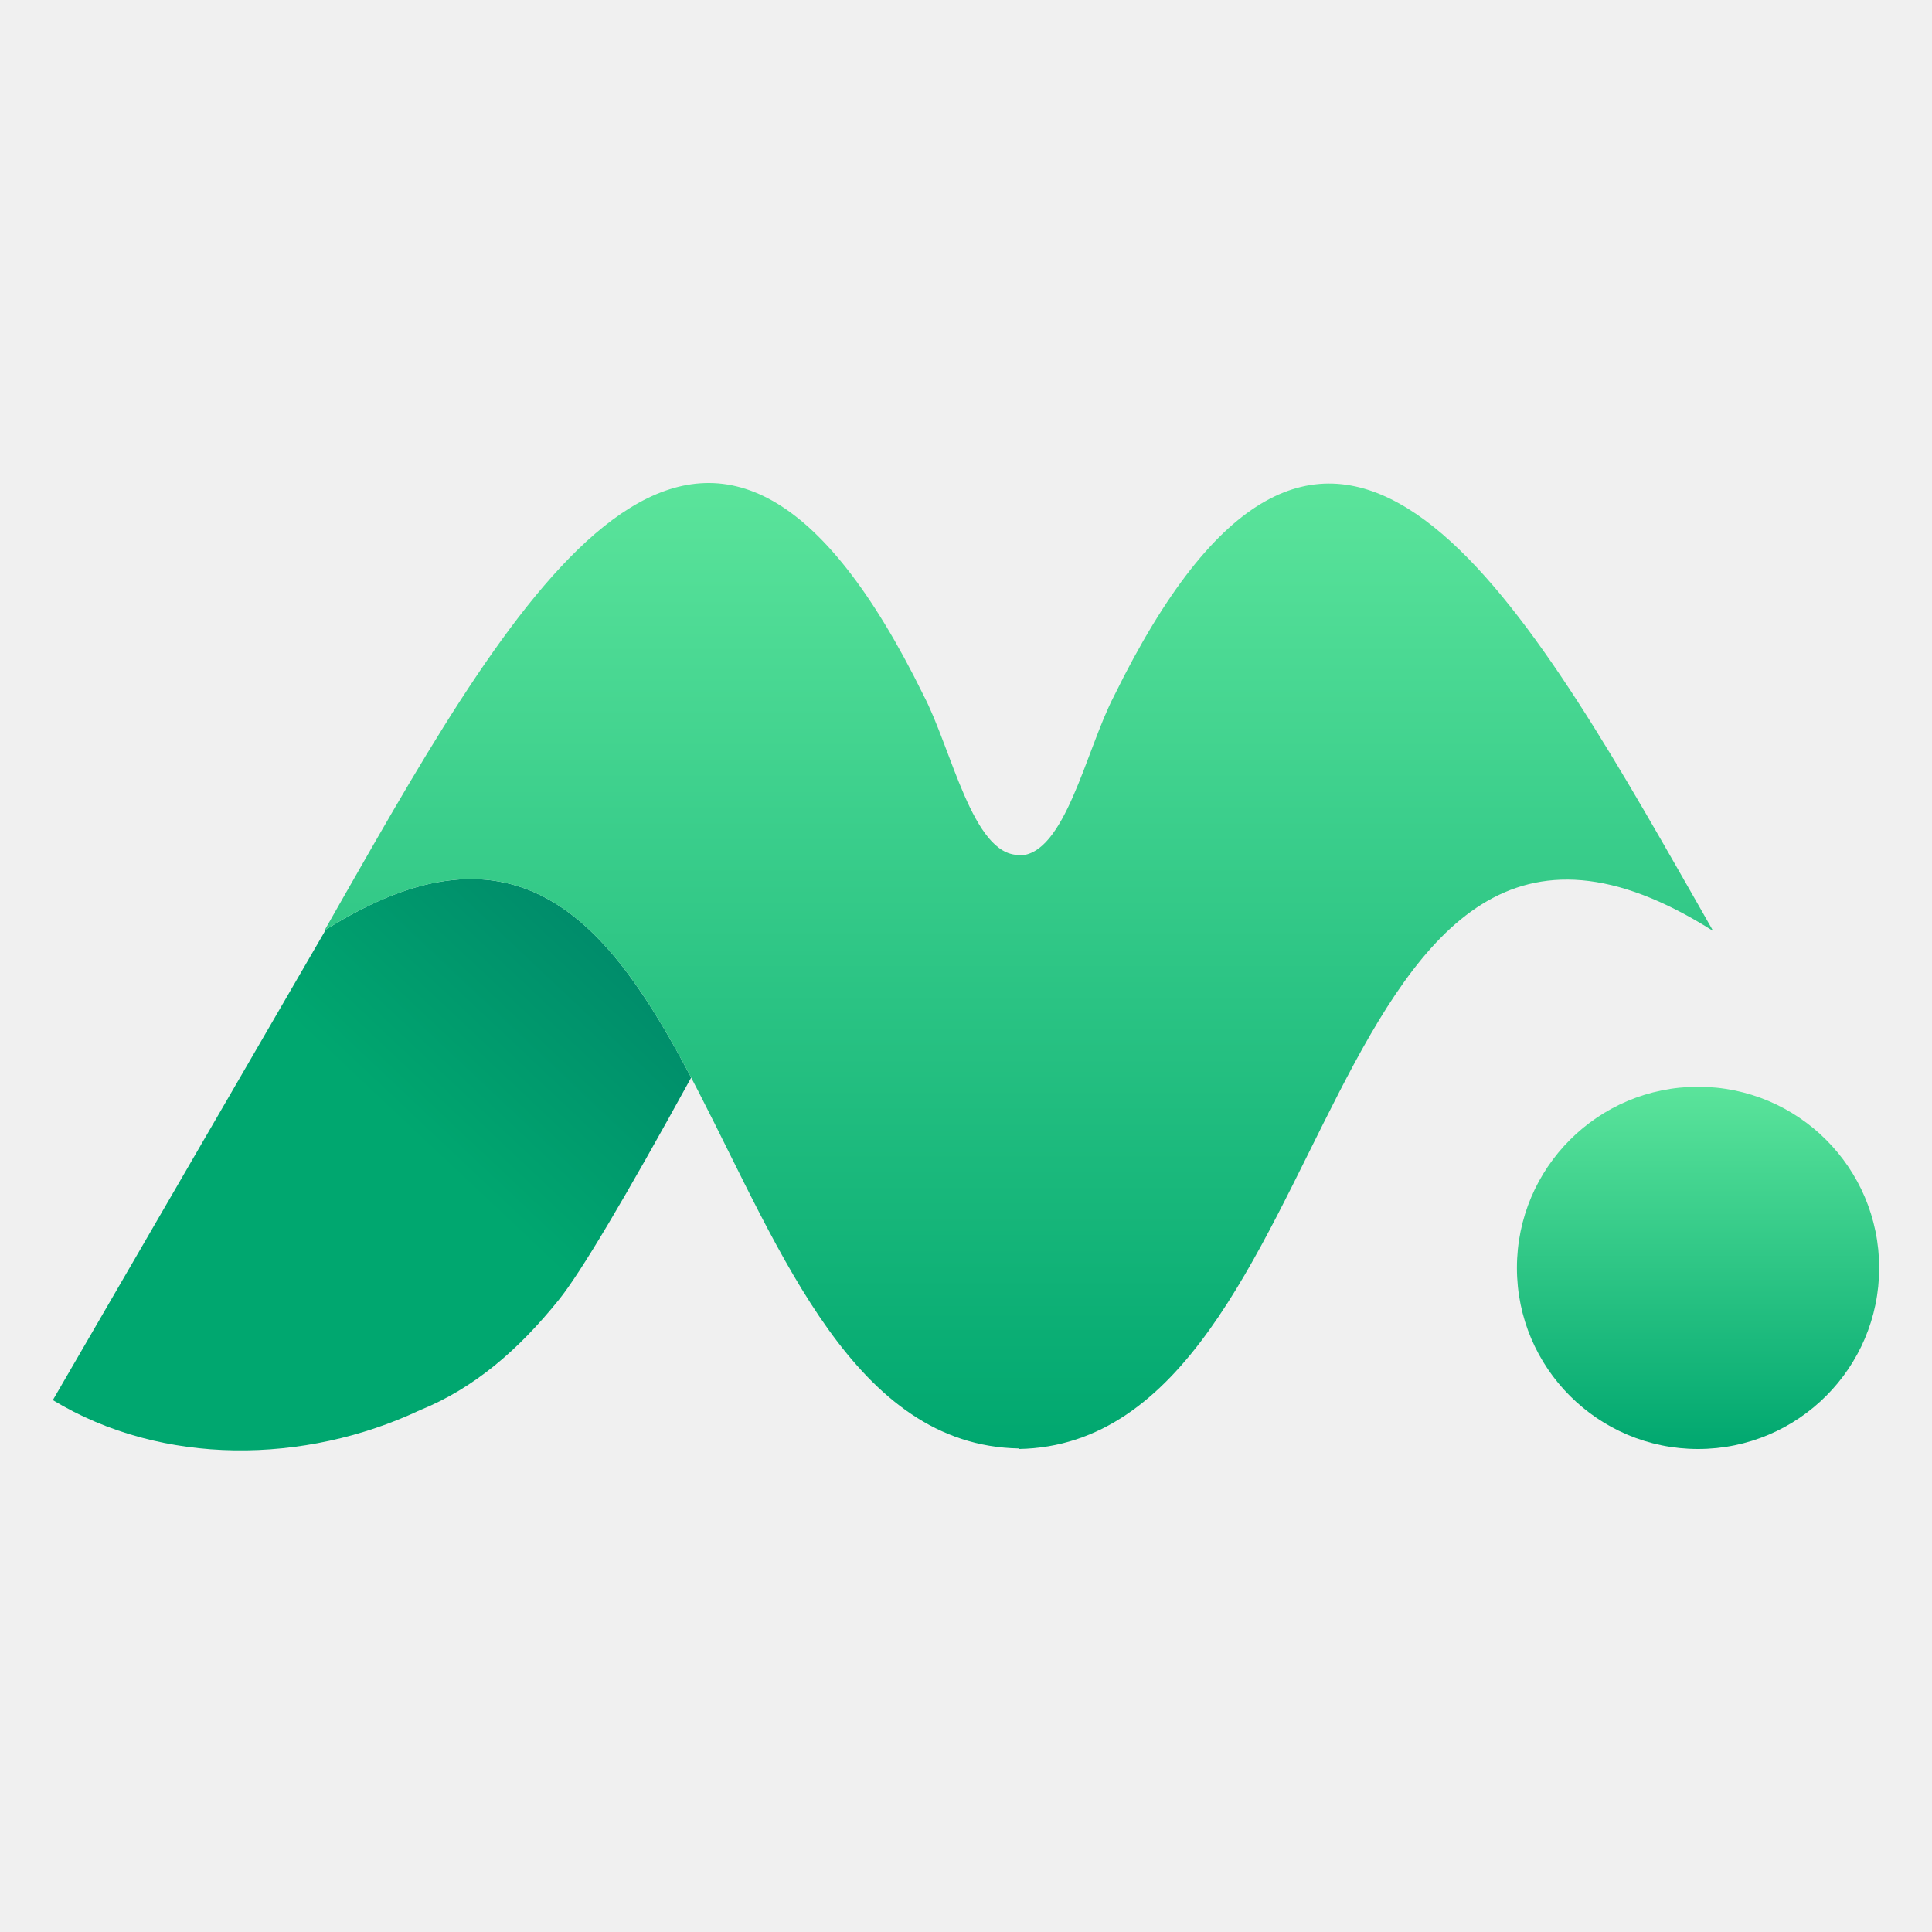
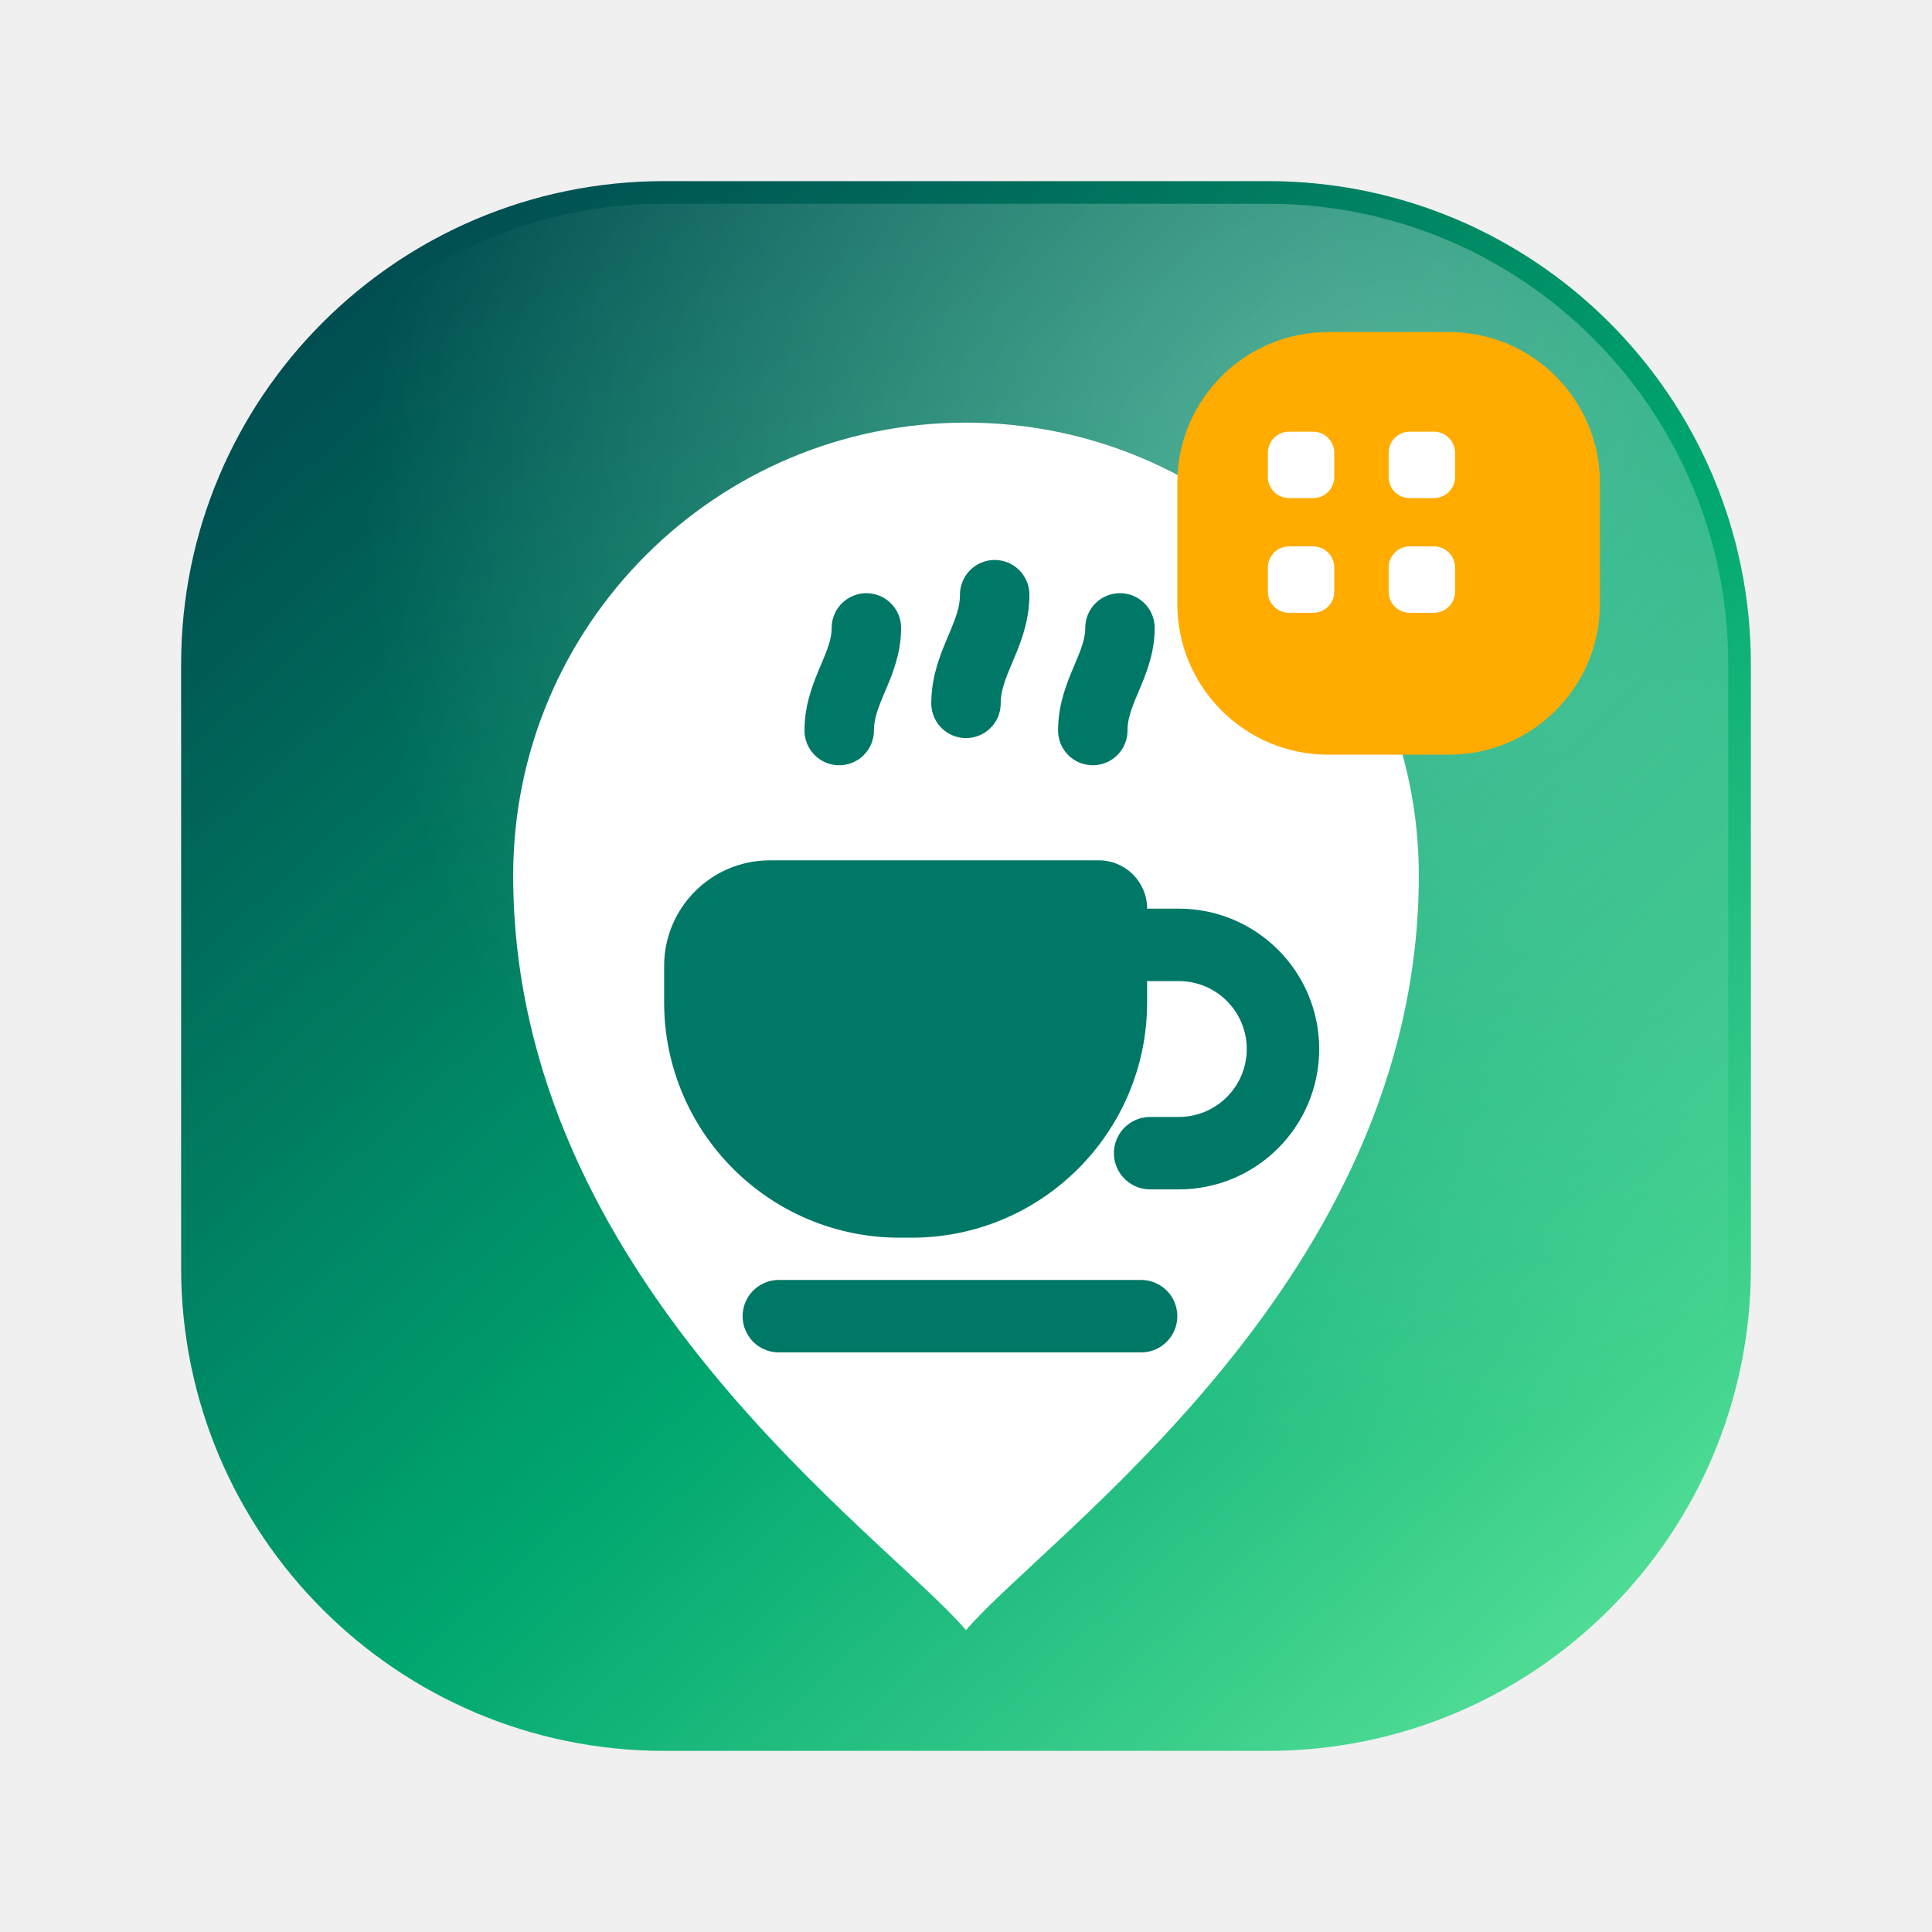
- <svg xmlns="http://www.w3.org/2000/svg" width="512" height="512" viewBox="0 0 512 512" fill="none">
+ <svg xmlns="http://www.w3.org/2000/svg" width="64" height="64" viewBox="0 0 64 64" fill="none">
  <defs>
-     <linearGradient id="logo-gradient-1" x1="152" y1="167.79" x2="65.523" y2="259.624" gradientUnits="userSpaceOnUse">
-       <stop stop-color="#007867" />
-       <stop offset="1" stop-color="#00A76F" />
+     <linearGradient id="admin-gradient" x1="10" y1="10" x2="54" y2="58" gradientUnits="userSpaceOnUse">
+       <stop stop-color="#004B50" />
+       <stop offset="0.55" stop-color="#00A76F" />
+       <stop offset="1" stop-color="#5BE49B" />
    </linearGradient>
-     <linearGradient id="logo-gradient-2" x1="86" y1="128" x2="86" y2="384" gradientUnits="userSpaceOnUse">
-       <stop stop-color="#5BE49B" />
-       <stop offset="1" stop-color="#00A76F" />
-     </linearGradient>
-     <linearGradient id="logo-gradient-3" x1="402" y1="288" x2="402" y2="384" gradientUnits="userSpaceOnUse">
-       <stop stop-color="#5BE49B" />
-       <stop offset="1" stop-color="#00A76F" />
-     </linearGradient>
+     <radialGradient id="admin-glow" cx="0" cy="0" r="1" gradientUnits="userSpaceOnUse" gradientTransform="translate(45 15) rotate(130) scale(34 32)">
+       <stop stop-color="#FFFFFF" stop-opacity="0.34" />
+       <stop offset="1" stop-color="#FFFFFF" stop-opacity="0" />
+     </radialGradient>
  </defs>
-   <path fill="url(#logo-gradient-1)" d="M86.352 246.358C137.511 214.183 161.836 245.017 183.168 285.573C165.515 317.716 153.837 337.331 148.132 344.418C137.373 357.788 125.636 367.911 111.202 373.752C80.856 388.014 43.132 388.681 14 371.048L86.352 246.358Z" />
-   <path fill="url(#logo-gradient-2)" fill-rule="evenodd" clip-rule="evenodd" d="M444.31 229.726C398.04 148.77 350.21 72.498 295.267 184.382C287.751 198.766 282.272 226.719 270 226.719V226.577C257.728 226.577 252.251 198.624 244.735 184.24C189.79 72.356 141.96 148.628 95.689 229.584C92.207 235.69 88.862 241.516 86 246.58C192.038 179.453 183.11 382.247 270 383.858V384C356.891 382.389 347.962 179.595 454 246.72C451.139 241.658 447.794 235.832 444.31 229.726Z" />
-   <path fill="url(#logo-gradient-3)" fill-rule="evenodd" clip-rule="evenodd" d="M450 384C476.509 384 498 362.509 498 336C498 309.491 476.509 288 450 288C423.491 288 402 309.491 402 336C402 362.509 423.491 384 450 384Z" />
+   <rect x="6" y="6" width="52" height="52" rx="16" fill="url(#admin-gradient)" />
+   <rect x="6.75" y="6.75" width="50.5" height="50.5" rx="15.25" fill="url(#admin-glow)" />
+   <path fill="#FFFFFF" d="M32 14C23.716 14 17 20.716 17 29C17 42.374 29.297 50.835 32 54C34.703 50.835 47 42.374 47 29C47 20.716 40.284 14 32 14Z" />
+   <path fill="#007867" d="M25.5 28.5H36.4C37.284 28.5 38 29.216 38 30.1V33.2C38 37.508 34.508 41 30.2 41H29.8C25.492 41 22 37.508 22 33.2V32C22 30.067 23.567 28.5 25.5 28.5Z" />
+   <path d="M38.1 31.3H39.05C40.955 31.3 42.5 32.845 42.5 34.75C42.5 36.655 40.955 38.2 39.05 38.2H38.1" stroke="#007867" stroke-width="2.4" stroke-linecap="round" stroke-linejoin="round" />
+   <path d="M25.8 43.6H37.8" stroke="#007867" stroke-width="2.4" stroke-linecap="round" />
+   <path d="M27.8 24.2C27.8 22.9 28.7 22.05 28.7 20.8" stroke="#007867" stroke-width="2.3" stroke-linecap="round" />
+   <path d="M32 23.3C32 21.95 32.95 21.05 32.95 19.7" stroke="#007867" stroke-width="2.3" stroke-linecap="round" />
+   <path d="M36.2 24.2C36.2 22.9 37.1 22.05 37.1 20.8" stroke="#007867" stroke-width="2.3" stroke-linecap="round" />
+   <rect x="39" y="11" width="14" height="14" rx="5" fill="#FFAB00" />
+   <rect x="42" y="14.3" width="2.2" height="2.2" rx="0.7" fill="#FFFFFF" />
+   <rect x="46" y="14.3" width="2.2" height="2.2" rx="0.7" fill="#FFFFFF" />
+   <rect x="42" y="18.1" width="2.2" height="2.2" rx="0.7" fill="#FFFFFF" />
+   <rect x="46" y="18.1" width="2.2" height="2.2" rx="0.7" fill="#FFFFFF" />
</svg>
